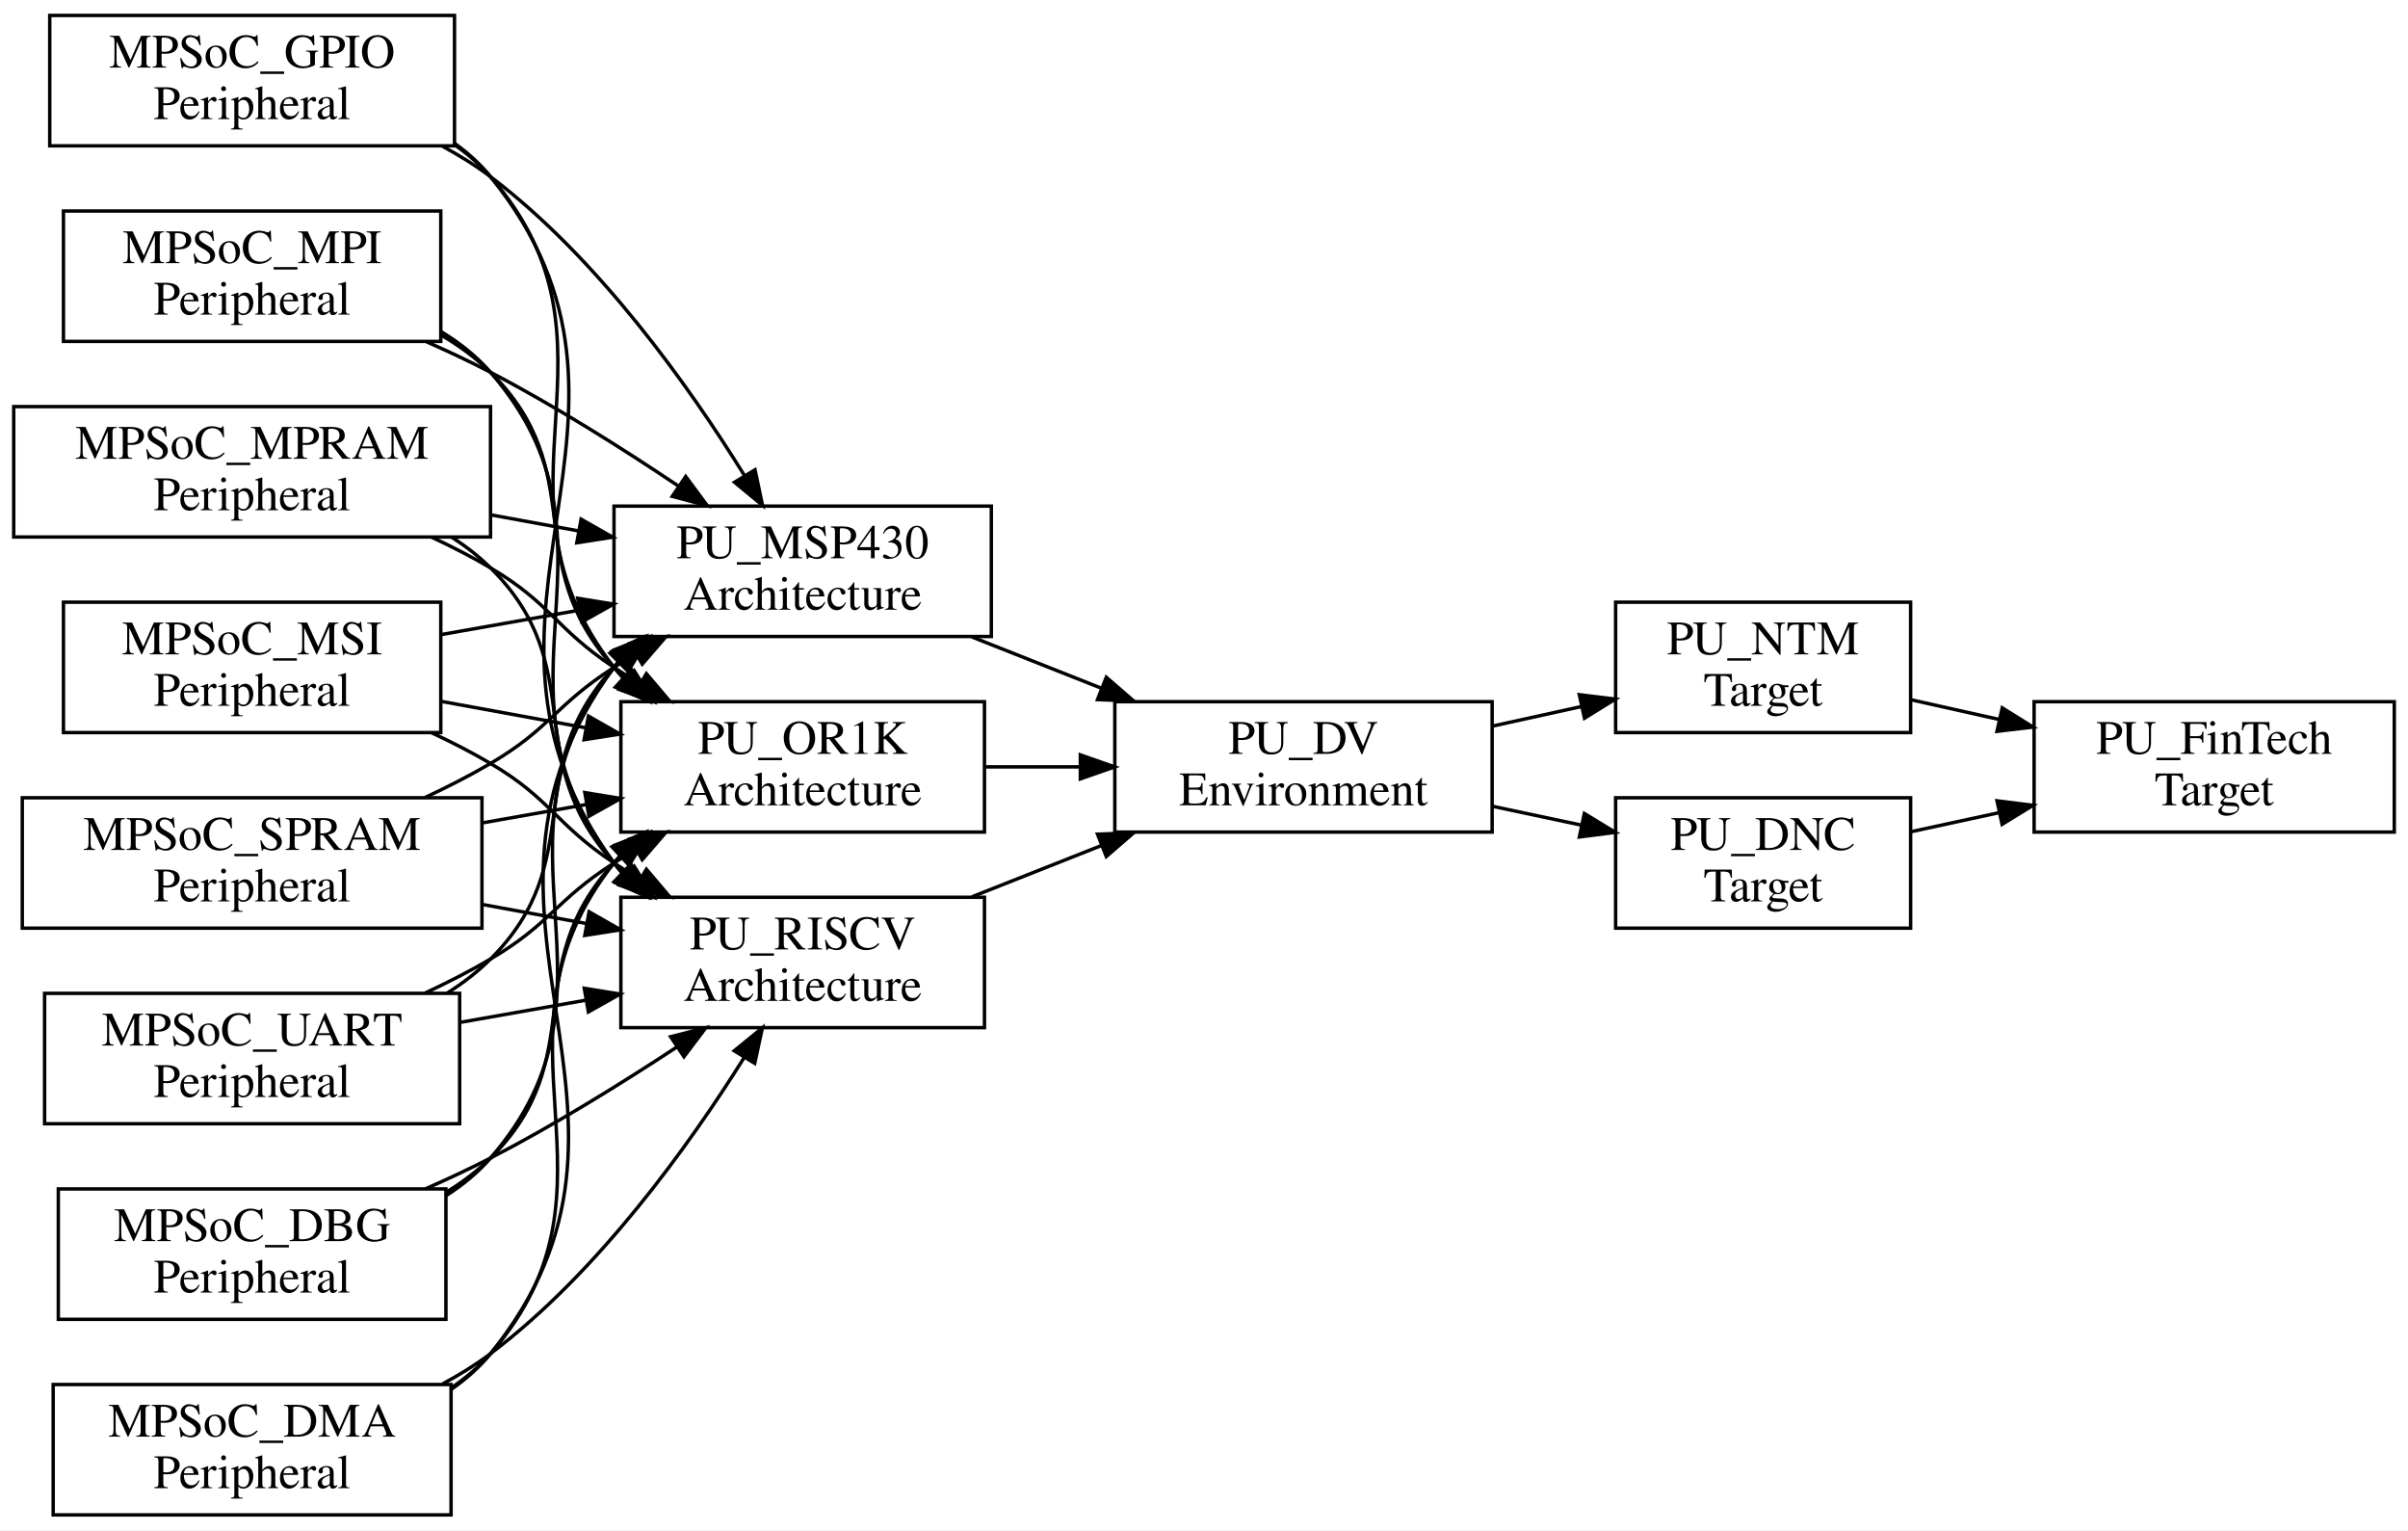
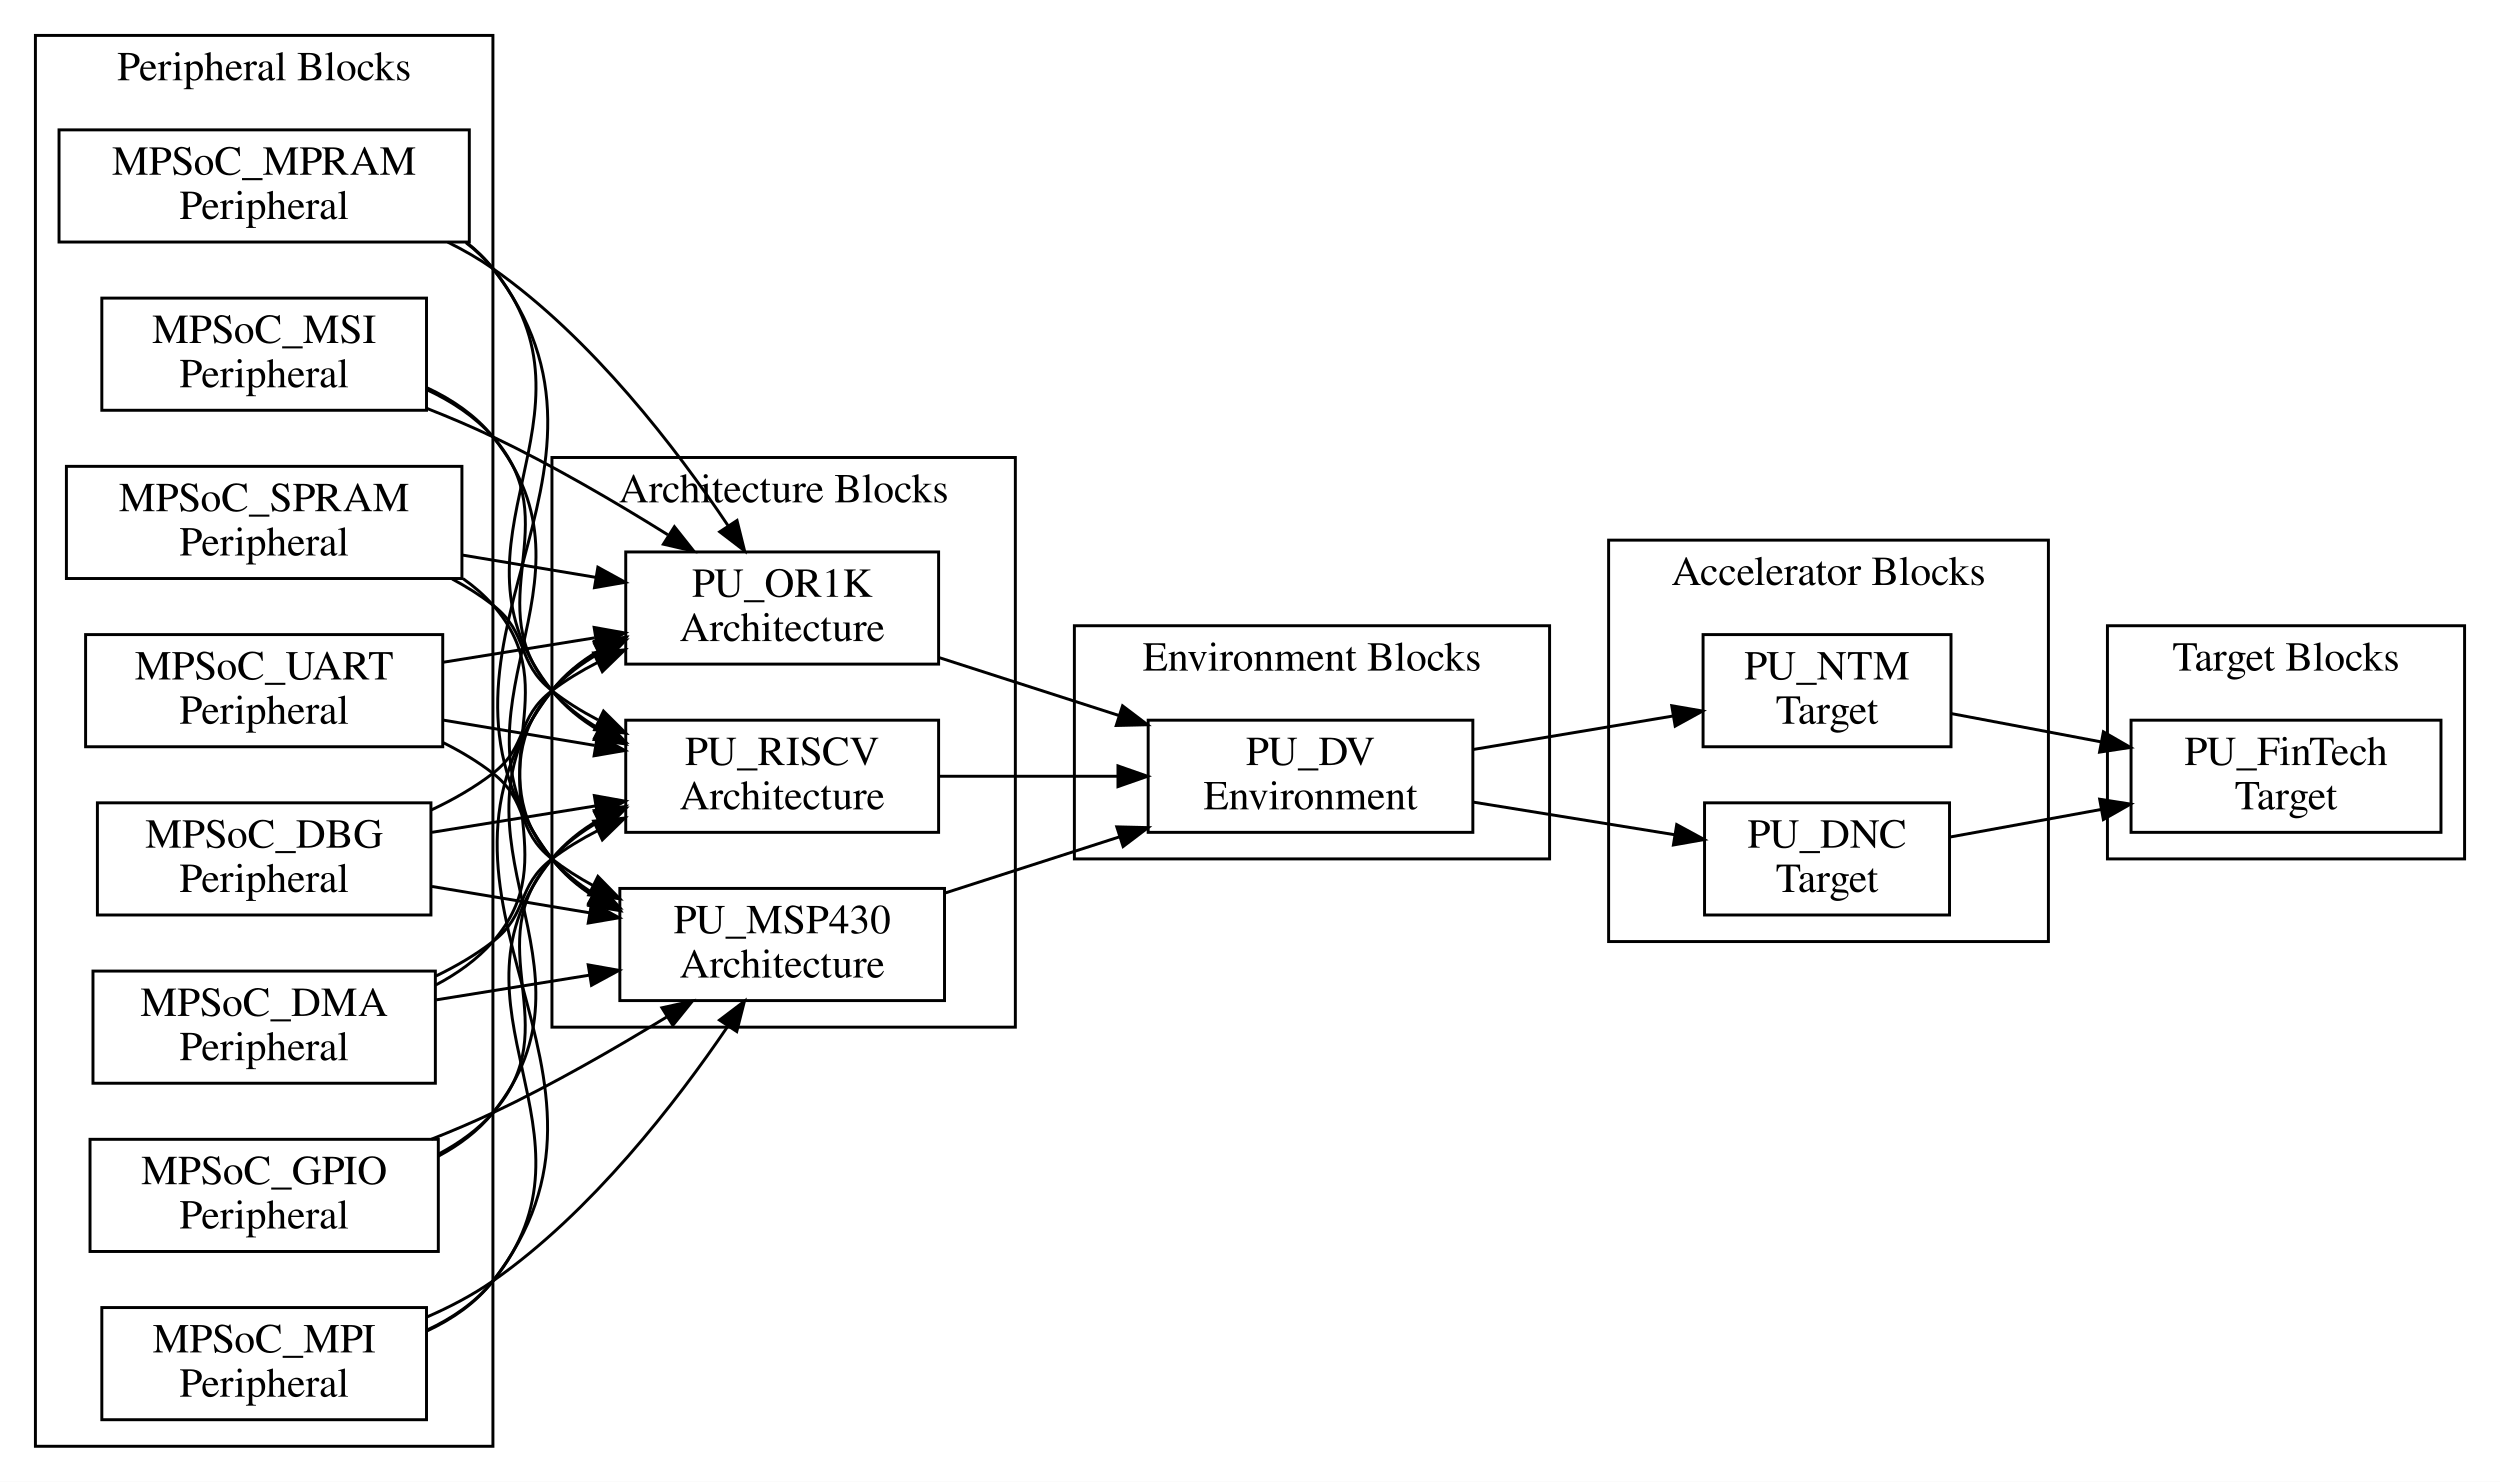
- <svg xmlns="http://www.w3.org/2000/svg" width="702pt" height="446pt" viewBox="0.00 0.00 702.00 446.00">
-   <g id="graph0" class="graph" transform="scale(1 1) rotate(0) translate(4 442)">
-     <polygon fill="white" stroke="transparent" points="-4,4 -4,-442 698,-442 698,4 -4,4" />
+ <svg xmlns="http://www.w3.org/2000/svg" width="847pt" height="502pt" viewBox="0.00 0.00 847.00 502.00">
+   <g id="graph0" class="graph" transform="scale(1 1) rotate(0) translate(4 498)">
+     <polygon fill="white" stroke="transparent" points="-4,4 -4,-498 843,-498 843,4 -4,4" />
+     <g id="clust1" class="cluster">
+       <polygon fill="none" stroke="black" points="8,-8 8,-486 163,-486 163,-8 8,-8" />
+       <text text-anchor="middle" x="85.5" y="-470.8" font-family="Times,serif" font-size="14.00">Peripheral Blocks</text>
+     </g>
+     <g id="clust2" class="cluster">
+       <polygon fill="none" stroke="black" points="183,-150 183,-343 340,-343 340,-150 183,-150" />
+       <text text-anchor="middle" x="261.5" y="-327.8" font-family="Times,serif" font-size="14.00">Architecture Blocks</text>
+     </g>
+     <g id="clust3" class="cluster">
+       <polygon fill="none" stroke="black" points="360,-207 360,-286 521,-286 521,-207 360,-207" />
+       <text text-anchor="middle" x="440.5" y="-270.8" font-family="Times,serif" font-size="14.00">Environment Blocks</text>
+     </g>
+     <g id="clust4" class="cluster">
+       <polygon fill="none" stroke="black" points="541,-179 541,-315 690,-315 690,-179 541,-179" />
+       <text text-anchor="middle" x="615.5" y="-299.8" font-family="Times,serif" font-size="14.00">Accelerator Blocks</text>
+     </g>
+     <g id="clust5" class="cluster">
+       <polygon fill="none" stroke="black" points="710,-207 710,-286 831,-286 831,-207 710,-207" />
+       <text text-anchor="middle" x="770.5" y="-270.8" font-family="Times,serif" font-size="14.00">Target Blocks</text>
+     </g>
    <g id="node1" class="node">
-       <polygon fill="none" stroke="black" points="13,-57.5 13,-95.5 126,-95.5 126,-57.5 13,-57.5" />
-       <text text-anchor="middle" x="69.5" y="-80.3" font-family="Times,serif" font-size="14.00">MPSoC_DBG </text>
-       <text text-anchor="middle" x="69.5" y="-65.3" font-family="Times,serif" font-size="14.00">Peripheral</text>
+       <polygon fill="none" stroke="black" points="29,-188 29,-226 142,-226 142,-188 29,-188" />
+       <text text-anchor="middle" x="85.5" y="-210.8" font-family="Times,serif" font-size="14.00">MPSoC_DBG </text>
+       <text text-anchor="middle" x="85.5" y="-195.8" font-family="Times,serif" font-size="14.00">Peripheral</text>
    </g>
    <g id="node9" class="node">
-       <polygon fill="none" stroke="black" points="175,-256.5 175,-294.5 285,-294.5 285,-256.5 175,-256.5" />
-       <text text-anchor="middle" x="230" y="-279.3" font-family="Times,serif" font-size="14.00">PU_MSP430 </text>
-       <text text-anchor="middle" x="230" y="-264.3" font-family="Times,serif" font-size="14.00">Architecture</text>
+       <polygon fill="none" stroke="black" points="206,-159 206,-197 316,-197 316,-159 206,-159" />
+       <text text-anchor="middle" x="261" y="-181.8" font-family="Times,serif" font-size="14.00">PU_MSP430 </text>
+       <text text-anchor="middle" x="261" y="-166.8" font-family="Times,serif" font-size="14.00">Architecture</text>
    </g>
    <g id="edge1" class="edge">
-       <path fill="none" stroke="black" d="M126,-93.52C130.84,-96.6 135.3,-100.23 139,-104.5 181.95,-154 134.33,-196.11 175,-247.5 175.57,-248.22 176.17,-248.93 176.79,-249.62" />
-       <polygon fill="black" stroke="black" points="174.42,-252.2 184.14,-256.41 179.17,-247.06 174.42,-252.2" />
+       <path fill="none" stroke="black" d="M142.35,-197.66C159.33,-194.83 178.12,-191.69 195.61,-188.76" />
+       <polygon fill="black" stroke="black" points="196.45,-192.17 205.73,-187.07 195.29,-185.27 196.45,-192.17" />
    </g>
    <g id="node10" class="node">
-       <polygon fill="none" stroke="black" points="177,-199.5 177,-237.5 283,-237.5 283,-199.5 177,-199.5" />
-       <text text-anchor="middle" x="230" y="-222.3" font-family="Times,serif" font-size="14.00">PU_OR1K </text>
-       <text text-anchor="middle" x="230" y="-207.3" font-family="Times,serif" font-size="14.00">Architecture</text>
+       <polygon fill="none" stroke="black" points="208,-273 208,-311 314,-311 314,-273 208,-273" />
+       <text text-anchor="middle" x="261" y="-295.8" font-family="Times,serif" font-size="14.00">PU_OR1K </text>
+       <text text-anchor="middle" x="261" y="-280.8" font-family="Times,serif" font-size="14.00">Architecture</text>
    </g>
    <g id="edge9" class="edge">
-       <path fill="none" stroke="black" d="M126.04,-94.52C130.75,-97.39 135.17,-100.7 139,-104.5 168.42,-133.68 146.92,-160.03 175,-190.5 175.75,-191.32 176.53,-192.11 177.34,-192.89" />
-       <polygon fill="black" stroke="black" points="175.24,-195.69 185.18,-199.35 179.69,-190.29 175.24,-195.69" />
+       <path fill="none" stroke="black" d="M142.08,-223.56C149.49,-227.03 156.7,-231.15 163,-236 175.11,-245.33 170.82,-254.75 183,-264 187.72,-267.58 192.94,-270.74 198.37,-273.52" />
+       <polygon fill="black" stroke="black" points="197.12,-276.8 207.67,-277.84 200.07,-270.45 197.12,-276.8" />
    </g>
    <g id="node11" class="node">
-       <polygon fill="none" stroke="black" points="177,-142.5 177,-180.5 283,-180.5 283,-142.5 177,-142.5" />
-       <text text-anchor="middle" x="230" y="-165.3" font-family="Times,serif" font-size="14.00">PU_RISCV </text>
-       <text text-anchor="middle" x="230" y="-150.3" font-family="Times,serif" font-size="14.00">Architecture</text>
+       <polygon fill="none" stroke="black" points="208,-216 208,-254 314,-254 314,-216 208,-216" />
+       <text text-anchor="middle" x="261" y="-238.8" font-family="Times,serif" font-size="14.00">PU_RISCV </text>
+       <text text-anchor="middle" x="261" y="-223.8" font-family="Times,serif" font-size="14.00">Architecture</text>
    </g>
    <g id="edge17" class="edge">
-       <path fill="none" stroke="black" d="M119.99,-95.51C126.47,-98.35 132.95,-101.38 139,-104.5 157.44,-114.02 177.01,-126.14 193.18,-136.76" />
-       <polygon fill="black" stroke="black" points="191.51,-139.86 201.77,-142.48 195.39,-134.03 191.51,-139.86" />
+       <path fill="none" stroke="black" d="M142.35,-216.01C160.07,-218.87 179.77,-222.05 197.9,-224.98" />
+       <polygon fill="black" stroke="black" points="197.36,-228.44 207.79,-226.57 198.48,-221.53 197.36,-228.44" />
    </g>
    <g id="node2" class="node">
-       <polygon fill="none" stroke="black" points="11.5,-0.5 11.5,-38.5 127.5,-38.5 127.5,-0.5 11.5,-0.5" />
-       <text text-anchor="middle" x="69.5" y="-23.3" font-family="Times,serif" font-size="14.00">MPSoC_DMA </text>
-       <text text-anchor="middle" x="69.5" y="-8.3" font-family="Times,serif" font-size="14.00">Peripheral</text>
+       <polygon fill="none" stroke="black" points="27.5,-131 27.5,-169 143.5,-169 143.5,-131 27.5,-131" />
+       <text text-anchor="middle" x="85.5" y="-153.8" font-family="Times,serif" font-size="14.00">MPSoC_DMA </text>
+       <text text-anchor="middle" x="85.5" y="-138.8" font-family="Times,serif" font-size="14.00">Peripheral</text>
    </g>
    <g id="edge2" class="edge">
-       <path fill="none" stroke="black" d="M127.6,-37.13C131.87,-40.08 135.77,-43.51 139,-47.5 195.82,-117.7 121.41,-174.8 175,-247.5 175.37,-248 175.76,-248.5 176.15,-248.99" />
-       <polygon fill="black" stroke="black" points="173.84,-251.63 183.4,-256.19 178.77,-246.66 173.84,-251.63" />
+       <path fill="none" stroke="black" d="M143.79,-159.25C160.46,-161.94 178.77,-164.89 195.83,-167.64" />
+       <polygon fill="black" stroke="black" points="195.28,-171.1 205.71,-169.24 196.4,-164.19 195.28,-171.1" />
    </g>
    <g id="edge10" class="edge">
-       <path fill="none" stroke="black" d="M127.64,-37.59C131.84,-40.43 135.72,-43.72 139,-47.5 181.95,-97 134.33,-139.11 175,-190.5 175.57,-191.22 176.17,-191.93 176.79,-192.62" />
-       <polygon fill="black" stroke="black" points="174.42,-195.2 184.14,-199.41 179.17,-190.06 174.42,-195.2" />
+       <path fill="none" stroke="black" d="M143.64,-164.29C150.91,-168.1 157.66,-172.91 163,-179 188.58,-208.18 157.22,-234.99 183,-264 187.51,-269.07 193.01,-273.23 198.98,-276.63" />
+       <polygon fill="black" stroke="black" points="197.48,-279.79 207.99,-281.09 200.59,-273.52 197.48,-279.79" />
    </g>
    <g id="edge18" class="edge">
-       <path fill="none" stroke="black" d="M125.04,-38.68C129.95,-41.32 134.69,-44.25 139,-47.5 170.4,-71.14 196.93,-108.25 212.87,-133.67" />
-       <polygon fill="black" stroke="black" points="210.05,-135.76 218.26,-142.45 216.02,-132.1 210.05,-135.76" />
+       <path fill="none" stroke="black" d="M143.67,-167.31C150.52,-170.62 157.15,-174.49 163,-179 175.11,-188.33 170.82,-197.75 183,-207 187.72,-210.58 192.94,-213.74 198.37,-216.52" />
+       <polygon fill="black" stroke="black" points="197.12,-219.8 207.67,-220.84 200.07,-213.45 197.12,-219.8" />
    </g>
    <g id="node3" class="node">
-       <polygon fill="none" stroke="black" points="10.5,-399.5 10.5,-437.5 128.5,-437.5 128.5,-399.5 10.5,-399.5" />
-       <text text-anchor="middle" x="69.5" y="-422.3" font-family="Times,serif" font-size="14.00">MPSoC_GPIO </text>
-       <text text-anchor="middle" x="69.5" y="-407.3" font-family="Times,serif" font-size="14.00">Peripheral</text>
+       <polygon fill="none" stroke="black" points="26.5,-74 26.5,-112 144.5,-112 144.5,-74 26.5,-74" />
+       <text text-anchor="middle" x="85.5" y="-96.8" font-family="Times,serif" font-size="14.00">MPSoC_GPIO </text>
+       <text text-anchor="middle" x="85.5" y="-81.8" font-family="Times,serif" font-size="14.00">Peripheral</text>
    </g>
    <g id="edge3" class="edge">
-       <path fill="none" stroke="black" d="M125.05,-399.34C129.96,-396.69 134.7,-393.75 139,-390.5 170.52,-366.67 197.02,-329.23 212.93,-303.58" />
-       <polygon fill="black" stroke="black" points="216.11,-305.08 218.3,-294.72 210.13,-301.46 216.11,-305.08" />
+       <path fill="none" stroke="black" d="M142.14,-112.02C149.24,-114.84 156.35,-117.86 163,-121 183,-130.44 204.29,-142.69 221.82,-153.41" />
+       <polygon fill="black" stroke="black" points="220.26,-156.56 230.61,-158.85 223.95,-150.61 220.26,-156.56" />
    </g>
    <g id="edge11" class="edge">
-       <path fill="none" stroke="black" d="M128.6,-399.75C132.44,-397.06 135.97,-393.99 139,-390.5 181.95,-341 134.7,-299.18 175,-247.5 175.81,-246.46 176.67,-245.46 177.57,-244.48" />
-       <polygon fill="black" stroke="black" points="180.08,-246.93 185.16,-237.63 175.39,-241.73 180.08,-246.93" />
+       <path fill="none" stroke="black" d="M144.51,-106.29C151.56,-110.03 158.02,-114.84 163,-121 203.32,-170.92 142.62,-214.12 183,-264 187.33,-269.35 192.77,-273.68 198.75,-277.18" />
+       <polygon fill="black" stroke="black" points="197.33,-280.38 207.83,-281.74 200.47,-274.12 197.33,-280.38" />
    </g>
    <g id="edge19" class="edge">
-       <path fill="none" stroke="black" d="M128.56,-400.2C132.45,-397.41 136.01,-394.19 139,-390.5 195.82,-320.3 121.93,-263.58 175,-190.5 175.67,-189.57 176.38,-188.68 177.13,-187.8" />
-       <polygon fill="black" stroke="black" points="179.82,-190.07 184.64,-180.63 174.99,-185 179.82,-190.07" />
+       <path fill="none" stroke="black" d="M144.77,-107.1C151.61,-110.73 157.94,-115.28 163,-121 189,-150.39 156.97,-177.63 183,-207 187.5,-212.08 193,-216.24 198.96,-219.64" />
+       <polygon fill="black" stroke="black" points="197.46,-222.8 207.98,-224.11 200.57,-216.53 197.46,-222.8" />
    </g>
    <g id="node4" class="node">
-       <polygon fill="none" stroke="black" points="14.5,-342.5 14.5,-380.5 124.5,-380.5 124.5,-342.5 14.5,-342.5" />
-       <text text-anchor="middle" x="69.5" y="-365.3" font-family="Times,serif" font-size="14.00">MPSoC_MPI </text>
-       <text text-anchor="middle" x="69.5" y="-350.3" font-family="Times,serif" font-size="14.00">Peripheral</text>
+       <polygon fill="none" stroke="black" points="30.5,-17 30.5,-55 140.5,-55 140.5,-17 30.5,-17" />
+       <text text-anchor="middle" x="85.5" y="-39.8" font-family="Times,serif" font-size="14.00">MPSoC_MPI </text>
+       <text text-anchor="middle" x="85.5" y="-24.8" font-family="Times,serif" font-size="14.00">Peripheral</text>
    </g>
    <g id="edge4" class="edge">
-       <path fill="none" stroke="black" d="M120.38,-342.38C126.73,-339.57 133.08,-336.59 139,-333.5 157.64,-323.79 177.37,-311.34 193.59,-300.47" />
-       <polygon fill="black" stroke="black" points="195.9,-303.13 202.21,-294.62 191.97,-297.34 195.9,-303.13" />
+       <path fill="none" stroke="black" d="M140.52,-51.75C148.4,-55.17 156.15,-59.23 163,-64 196.38,-87.25 225.21,-124.69 242.57,-150.28" />
+       <polygon fill="black" stroke="black" points="239.77,-152.39 248.22,-158.79 245.61,-148.52 239.77,-152.39" />
    </g>
    <g id="edge12" class="edge">
-       <path fill="none" stroke="black" d="M124.69,-344.29C129.9,-341.23 134.8,-337.66 139,-333.5 168.42,-304.32 147.15,-278.18 175,-247.5 176.16,-246.23 177.38,-245 178.66,-243.82" />
-       <polygon fill="black" stroke="black" points="180.9,-246.51 186.51,-237.52 176.52,-241.05 180.9,-246.51" />
+       <path fill="none" stroke="black" d="M140.53,-47.01C149.18,-51.03 157.19,-56.51 163,-64 217.76,-134.58 128.17,-193.47 183,-264 187.28,-269.51 192.75,-273.93 198.79,-277.49" />
+       <polygon fill="black" stroke="black" points="197.48,-280.74 207.98,-282.1 200.61,-274.49 197.48,-280.74" />
    </g>
    <g id="edge20" class="edge">
-       <path fill="none" stroke="black" d="M124.67,-345.31C130.02,-342.05 134.96,-338.16 139,-333.5 181.95,-284 134.7,-242.18 175,-190.5 175.81,-189.46 176.67,-188.46 177.57,-187.48" />
-       <polygon fill="black" stroke="black" points="180.08,-189.93 185.16,-180.63 175.39,-184.73 180.08,-189.93" />
+       <path fill="none" stroke="black" d="M140.67,-47.38C149.21,-51.36 157.13,-56.74 163,-64 203.32,-113.92 142.62,-157.12 183,-207 187.33,-212.35 192.77,-216.68 198.75,-220.18" />
+       <polygon fill="black" stroke="black" points="197.33,-223.38 207.83,-224.74 200.47,-217.12 197.33,-223.38" />
    </g>
    <g id="node5" class="node">
-       <polygon fill="none" stroke="black" points="0,-285.5 0,-323.5 139,-323.5 139,-285.5 0,-285.5" />
-       <text text-anchor="middle" x="69.5" y="-308.3" font-family="Times,serif" font-size="14.00">MPSoC_MPRAM </text>
-       <text text-anchor="middle" x="69.5" y="-293.3" font-family="Times,serif" font-size="14.00">Peripheral</text>
+       <polygon fill="none" stroke="black" points="16,-416 16,-454 155,-454 155,-416 16,-416" />
+       <text text-anchor="middle" x="85.5" y="-438.8" font-family="Times,serif" font-size="14.00">MPSoC_MPRAM </text>
+       <text text-anchor="middle" x="85.5" y="-423.8" font-family="Times,serif" font-size="14.00">Peripheral</text>
    </g>
    <g id="edge5" class="edge">
-       <path fill="none" stroke="black" d="M139.1,-291.95C147.54,-290.4 156.16,-288.83 164.54,-287.29" />
-       <polygon fill="black" stroke="black" points="165.41,-290.69 174.62,-285.45 164.15,-283.81 165.41,-290.69" />
+       <path fill="none" stroke="black" d="M154.01,-415.9C157.36,-413.3 160.4,-410.35 163,-407 217.76,-336.42 128.57,-277.84 183,-207 186.88,-201.95 191.75,-197.77 197.15,-194.33" />
+       <polygon fill="black" stroke="black" points="198.9,-197.36 205.99,-189.49 195.54,-191.22 198.9,-197.36" />
    </g>
    <g id="edge13" class="edge">
-       <path fill="none" stroke="black" d="M121.8,-285.46C127.72,-282.7 133.58,-279.7 139,-276.5 156.69,-266.06 157.88,-258.85 175,-247.5 177.41,-245.9 179.92,-244.32 182.48,-242.76" />
-       <polygon fill="black" stroke="black" points="184.44,-245.67 191.29,-237.59 180.89,-239.63 184.44,-245.67" />
+       <path fill="none" stroke="black" d="M147.69,-415.96C153.06,-413.3 158.25,-410.32 163,-407 196.5,-383.56 225.3,-345.79 242.62,-319.97" />
+       <polygon fill="black" stroke="black" points="245.7,-321.66 248.26,-311.38 239.85,-317.82 245.7,-321.66" />
    </g>
    <g id="edge21" class="edge">
-       <path fill="none" stroke="black" d="M127.71,-285.43C131.79,-282.81 135.62,-279.85 139,-276.5 168.42,-247.32 147.15,-221.18 175,-190.5 176.16,-189.23 177.38,-188 178.66,-186.82" />
-       <polygon fill="black" stroke="black" points="180.9,-189.51 186.51,-180.52 176.52,-184.05 180.9,-189.51" />
+       <path fill="none" stroke="black" d="M153.86,-415.78C157.24,-413.21 160.33,-410.3 163,-407 203.32,-357.08 142.91,-314.11 183,-264 187.32,-258.6 192.75,-254.21 198.73,-250.64" />
+       <polygon fill="black" stroke="black" points="200.52,-253.65 207.8,-245.96 197.31,-247.43 200.52,-253.65" />
    </g>
    <g id="node6" class="node">
-       <polygon fill="none" stroke="black" points="14.5,-228.5 14.5,-266.5 124.5,-266.5 124.5,-228.5 14.5,-228.5" />
-       <text text-anchor="middle" x="69.5" y="-251.3" font-family="Times,serif" font-size="14.00">MPSoC_MSI </text>
-       <text text-anchor="middle" x="69.5" y="-236.3" font-family="Times,serif" font-size="14.00">Peripheral</text>
+       <polygon fill="none" stroke="black" points="30.5,-359 30.5,-397 140.5,-397 140.5,-359 30.5,-359" />
+       <text text-anchor="middle" x="85.5" y="-381.8" font-family="Times,serif" font-size="14.00">MPSoC_MSI </text>
+       <text text-anchor="middle" x="85.5" y="-366.8" font-family="Times,serif" font-size="14.00">Peripheral</text>
    </g>
    <g id="edge6" class="edge">
-       <path fill="none" stroke="black" d="M124.6,-257.06C137.54,-259.34 151.47,-261.8 164.81,-264.16" />
-       <polygon fill="black" stroke="black" points="164.42,-267.64 174.87,-265.94 165.63,-260.75 164.42,-267.64" />
+       <path fill="none" stroke="black" d="M140.67,-366.62C149.21,-362.64 157.13,-357.26 163,-350 203.32,-300.08 142.91,-257.11 183,-207 186.83,-202.21 191.54,-198.22 196.73,-194.88" />
+       <polygon fill="black" stroke="black" points="198.77,-197.75 205.84,-189.86 195.39,-191.62 198.77,-197.75" />
    </g>
    <g id="edge14" class="edge">
-       <path fill="none" stroke="black" d="M124.6,-237.6C138.17,-235.12 152.83,-232.44 166.76,-229.89" />
-       <polygon fill="black" stroke="black" points="167.54,-233.3 176.75,-228.06 166.28,-226.42 167.54,-233.3" />
+       <path fill="none" stroke="black" d="M140.53,-359.67C148.17,-356.67 155.85,-353.41 163,-350 183.21,-340.36 204.68,-327.8 222.26,-316.82" />
+       <polygon fill="black" stroke="black" points="224.49,-319.55 231.08,-311.25 220.75,-313.63 224.49,-319.55" />
    </g>
    <g id="edge22" class="edge">
-       <path fill="none" stroke="black" d="M121.8,-228.46C127.72,-225.7 133.58,-222.7 139,-219.5 156.69,-209.06 157.88,-201.85 175,-190.5 177.41,-188.9 179.92,-187.32 182.48,-185.76" />
-       <polygon fill="black" stroke="black" points="184.44,-188.67 191.29,-180.59 180.89,-182.63 184.44,-188.67" />
+       <path fill="none" stroke="black" d="M140.54,-366C148.98,-362.08 156.91,-356.89 163,-350 189,-320.61 157.14,-293.51 183,-264 187.49,-258.87 192.98,-254.65 198.94,-251.18" />
+       <polygon fill="black" stroke="black" points="200.63,-254.25 207.96,-246.59 197.45,-248.01 200.63,-254.25" />
    </g>
    <g id="node7" class="node">
-       <polygon fill="none" stroke="black" points="2.5,-171.5 2.5,-209.5 136.5,-209.5 136.5,-171.5 2.5,-171.5" />
-       <text text-anchor="middle" x="69.5" y="-194.3" font-family="Times,serif" font-size="14.00">MPSoC_SPRAM </text>
-       <text text-anchor="middle" x="69.5" y="-179.3" font-family="Times,serif" font-size="14.00">Peripheral</text>
+       <polygon fill="none" stroke="black" points="18.5,-302 18.5,-340 152.5,-340 152.5,-302 18.5,-302" />
+       <text text-anchor="middle" x="85.5" y="-324.8" font-family="Times,serif" font-size="14.00">MPSoC_SPRAM </text>
+       <text text-anchor="middle" x="85.5" y="-309.8" font-family="Times,serif" font-size="14.00">Peripheral</text>
    </g>
    <g id="edge7" class="edge">
-       <path fill="none" stroke="black" d="M119.91,-209.58C126.46,-212.64 132.99,-215.97 139,-219.5 156.48,-229.76 157.93,-236.57 175,-247.5 176.95,-248.75 178.96,-249.99 181.01,-251.22" />
-       <polygon fill="black" stroke="black" points="179.75,-254.52 190.16,-256.46 183.23,-248.45 179.75,-254.52" />
+       <path fill="none" stroke="black" d="M152.83,-301.99C156.56,-299.37 160,-296.39 163,-293 189,-263.61 157.14,-236.51 183,-207 186.98,-202.46 191.75,-198.62 196.93,-195.39" />
+       <polygon fill="black" stroke="black" points="198.85,-198.33 205.98,-190.49 195.52,-192.17 198.85,-198.33" />
    </g>
    <g id="edge15" class="edge">
-       <path fill="none" stroke="black" d="M136.8,-202.21C146.75,-203.97 156.98,-205.78 166.83,-207.52" />
-       <polygon fill="black" stroke="black" points="166.49,-211.01 176.94,-209.3 167.7,-204.12 166.49,-211.01" />
+       <path fill="none" stroke="black" d="M152.59,-309.95C167.45,-307.47 183.17,-304.84 197.86,-302.39" />
+       <polygon fill="black" stroke="black" points="198.56,-305.82 207.85,-300.72 197.41,-298.91 198.56,-305.82" />
    </g>
    <g id="edge23" class="edge">
-       <path fill="none" stroke="black" d="M136.8,-178.37C146.75,-176.55 156.98,-174.68 166.83,-172.87" />
-       <polygon fill="black" stroke="black" points="167.74,-176.27 176.94,-171.02 166.48,-169.38 167.74,-176.27" />
+       <path fill="none" stroke="black" d="M149.2,-301.83C154.08,-299.22 158.75,-296.29 163,-293 175.38,-283.41 170.67,-273.64 183,-264 187.76,-260.28 193.04,-257 198.56,-254.11" />
+       <polygon fill="black" stroke="black" points="200.47,-257.08 207.99,-249.61 197.46,-250.76 200.47,-257.08" />
    </g>
    <g id="node8" class="node">
-       <polygon fill="none" stroke="black" points="9,-114.5 9,-152.5 130,-152.5 130,-114.5 9,-114.5" />
-       <text text-anchor="middle" x="69.5" y="-137.3" font-family="Times,serif" font-size="14.00">MPSoC_UART </text>
-       <text text-anchor="middle" x="69.5" y="-122.3" font-family="Times,serif" font-size="14.00">Peripheral</text>
+       <polygon fill="none" stroke="black" points="25,-245 25,-283 146,-283 146,-245 25,-245" />
+       <text text-anchor="middle" x="85.5" y="-267.8" font-family="Times,serif" font-size="14.00">MPSoC_UART </text>
+       <text text-anchor="middle" x="85.5" y="-252.8" font-family="Times,serif" font-size="14.00">Peripheral</text>
    </g>
    <g id="edge8" class="edge">
-       <path fill="none" stroke="black" d="M126.37,-152.58C130.95,-155.47 135.26,-158.76 139,-162.5 168.01,-191.51 147.14,-217.38 175,-247.5 175.75,-248.31 176.54,-249.11 177.34,-249.88" />
-       <polygon fill="black" stroke="black" points="175.25,-252.69 185.2,-256.34 179.69,-247.29 175.25,-252.69" />
+       <path fill="none" stroke="black" d="M146.09,-246.43C152.09,-243.44 157.86,-239.98 163,-236 175.38,-226.41 170.67,-216.64 183,-207 187.29,-203.65 192.01,-200.65 196.94,-197.97" />
+       <polygon fill="black" stroke="black" points="198.57,-201.07 205.98,-193.5 195.47,-194.8 198.57,-201.07" />
    </g>
    <g id="edge16" class="edge">
-       <path fill="none" stroke="black" d="M119.91,-152.58C126.46,-155.64 132.99,-158.97 139,-162.5 156.48,-172.76 157.93,-179.57 175,-190.5 176.95,-191.75 178.96,-192.99 181.01,-194.22" />
-       <polygon fill="black" stroke="black" points="179.75,-197.52 190.16,-199.46 183.23,-191.45 179.75,-197.52" />
+       <path fill="none" stroke="black" d="M146.21,-273.64C162.77,-276.31 180.79,-279.22 197.5,-281.91" />
+       <polygon fill="black" stroke="black" points="197.29,-285.42 207.72,-283.56 198.4,-278.51 197.29,-285.42" />
    </g>
    <g id="edge24" class="edge">
-       <path fill="none" stroke="black" d="M130.42,-144.09C142.34,-146.19 154.88,-148.41 166.87,-150.52" />
-       <polygon fill="black" stroke="black" points="166.33,-153.98 176.78,-152.28 167.54,-147.09 166.33,-153.98" />
+       <path fill="none" stroke="black" d="M146.21,-254.02C162.77,-251.25 180.79,-248.24 197.5,-245.45" />
+       <polygon fill="black" stroke="black" points="198.43,-248.84 207.72,-243.74 197.28,-241.94 198.43,-248.84" />
    </g>
    <g id="node12" class="node">
-       <polygon fill="none" stroke="black" points="321,-199.5 321,-237.5 431,-237.5 431,-199.5 321,-199.5" />
-       <text text-anchor="middle" x="376" y="-222.3" font-family="Times,serif" font-size="14.00">PU_DV </text>
-       <text text-anchor="middle" x="376" y="-207.3" font-family="Times,serif" font-size="14.00">Environment</text>
+       <polygon fill="none" stroke="black" points="385,-216 385,-254 495,-254 495,-216 385,-216" />
+       <text text-anchor="middle" x="440" y="-238.8" font-family="Times,serif" font-size="14.00">PU_DV </text>
+       <text text-anchor="middle" x="440" y="-223.8" font-family="Times,serif" font-size="14.00">Environment</text>
    </g>
    <g id="edge25" class="edge">
-       <path fill="none" stroke="black" d="M279.35,-256.36C291.46,-251.57 304.58,-246.38 317.1,-241.42" />
-       <polygon fill="black" stroke="black" points="318.52,-244.62 326.53,-237.69 315.95,-238.11 318.52,-244.62" />
+       <path fill="none" stroke="black" d="M316.07,-195.41C334.77,-201.43 355.89,-208.24 375.29,-214.48" />
+       <polygon fill="black" stroke="black" points="374.37,-217.86 384.96,-217.6 376.51,-211.2 374.37,-217.86" />
    </g>
    <g id="edge26" class="edge">
-       <path fill="none" stroke="black" d="M283.39,-218.5C292.28,-218.5 301.59,-218.5 310.73,-218.5" />
-       <polygon fill="black" stroke="black" points="310.95,-222 320.95,-218.5 310.95,-215 310.95,-222" />
+       <path fill="none" stroke="black" d="M314.15,-275.21C333.25,-269.05 355.09,-262.02 375.11,-255.58" />
+       <polygon fill="black" stroke="black" points="376.32,-258.86 384.77,-252.46 374.18,-252.2 376.32,-258.86" />
    </g>
    <g id="edge27" class="edge">
-       <path fill="none" stroke="black" d="M279.35,-180.64C291.46,-185.43 304.58,-190.62 317.1,-195.58" />
-       <polygon fill="black" stroke="black" points="315.95,-198.89 326.53,-199.31 318.52,-192.38 315.95,-198.89" />
+       <path fill="none" stroke="black" d="M314.15,-235C333.08,-235 354.7,-235 374.56,-235" />
+       <polygon fill="black" stroke="black" points="374.77,-238.5 384.77,-235 374.77,-231.5 374.77,-238.5" />
    </g>
    <g id="node13" class="node">
-       <polygon fill="none" stroke="black" points="467,-228.5 467,-266.5 553,-266.5 553,-228.5 467,-228.5" />
-       <text text-anchor="middle" x="510" y="-251.3" font-family="Times,serif" font-size="14.00">PU_NTM </text>
-       <text text-anchor="middle" x="510" y="-236.3" font-family="Times,serif" font-size="14.00">Target</text>
+       <polygon fill="none" stroke="black" points="573,-245 573,-283 657,-283 657,-245 573,-245" />
+       <text text-anchor="middle" x="615" y="-267.8" font-family="Times,serif" font-size="14.00">PU_NTM </text>
+       <text text-anchor="middle" x="615" y="-252.8" font-family="Times,serif" font-size="14.00">Target</text>
    </g>
    <g id="edge28" class="edge">
-       <path fill="none" stroke="black" d="M431.07,-230.38C439.67,-232.27 448.54,-234.22 457.09,-236.1" />
-       <polygon fill="black" stroke="black" points="456.42,-239.53 466.93,-238.26 457.92,-232.69 456.42,-239.53" />
+       <path fill="none" stroke="black" d="M495.26,-244.1C516.81,-247.71 541.47,-251.84 562.71,-255.4" />
+       <polygon fill="black" stroke="black" points="562.39,-258.9 572.83,-257.1 563.55,-251.99 562.39,-258.9" />
    </g>
    <g id="node14" class="node">
-       <polygon fill="none" stroke="black" points="467,-171.5 467,-209.5 553,-209.5 553,-171.5 467,-171.5" />
-       <text text-anchor="middle" x="510" y="-194.3" font-family="Times,serif" font-size="14.00">PU_DNC </text>
-       <text text-anchor="middle" x="510" y="-179.3" font-family="Times,serif" font-size="14.00">Target</text>
+       <polygon fill="none" stroke="black" points="573.5,-188 573.5,-226 656.5,-226 656.5,-188 573.5,-188" />
+       <text text-anchor="middle" x="615" y="-210.8" font-family="Times,serif" font-size="14.00">PU_DNC </text>
+       <text text-anchor="middle" x="615" y="-195.8" font-family="Times,serif" font-size="14.00">Target</text>
    </g>
    <g id="edge29" class="edge">
-       <path fill="none" stroke="black" d="M431.07,-207.03C439.67,-205.21 448.54,-203.32 457.09,-201.51" />
-       <polygon fill="black" stroke="black" points="457.88,-204.92 466.93,-199.42 456.43,-198.07 457.88,-204.92" />
+       <path fill="none" stroke="black" d="M495.26,-226.22C517.08,-222.69 542.08,-218.64 563.5,-215.17" />
+       <polygon fill="black" stroke="black" points="564.07,-218.63 573.38,-213.57 562.95,-211.72 564.07,-218.63" />
    </g>
    <g id="node15" class="node">
-       <polygon fill="none" stroke="black" points="589,-199.5 589,-237.5 694,-237.5 694,-199.5 589,-199.5" />
-       <text text-anchor="middle" x="641.5" y="-222.3" font-family="Times,serif" font-size="14.00">PU_FinTech </text>
-       <text text-anchor="middle" x="641.5" y="-207.3" font-family="Times,serif" font-size="14.00">Target</text>
+       <polygon fill="none" stroke="black" points="718,-216 718,-254 823,-254 823,-216 718,-216" />
+       <text text-anchor="middle" x="770.5" y="-238.8" font-family="Times,serif" font-size="14.00">PU_FinTech </text>
+       <text text-anchor="middle" x="770.5" y="-223.8" font-family="Times,serif" font-size="14.00">Target</text>
    </g>
    <g id="edge30" class="edge">
-       <path fill="none" stroke="black" d="M553.04,-238.08C561.31,-236.23 570.14,-234.26 578.89,-232.3" />
-       <polygon fill="black" stroke="black" points="579.71,-235.7 588.7,-230.1 578.18,-228.87 579.71,-235.7" />
+       <path fill="none" stroke="black" d="M657.14,-256.23C672.72,-253.28 690.83,-249.86 707.9,-246.64" />
+       <polygon fill="black" stroke="black" points="708.63,-250.06 717.8,-244.77 707.33,-243.18 708.63,-250.06" />
    </g>
    <g id="edge31" class="edge">
-       <path fill="none" stroke="black" d="M553.04,-199.59C561.31,-201.38 570.14,-203.29 578.89,-205.18" />
-       <polygon fill="black" stroke="black" points="578.19,-208.61 588.7,-207.3 579.67,-201.77 578.19,-208.61" />
+       <path fill="none" stroke="black" d="M656.73,-214.43C672.4,-217.29 690.65,-220.62 707.86,-223.76" />
+       <polygon fill="black" stroke="black" points="707.37,-227.22 717.83,-225.58 708.62,-220.34 707.37,-227.22" />
    </g>
  </g>
</svg>
